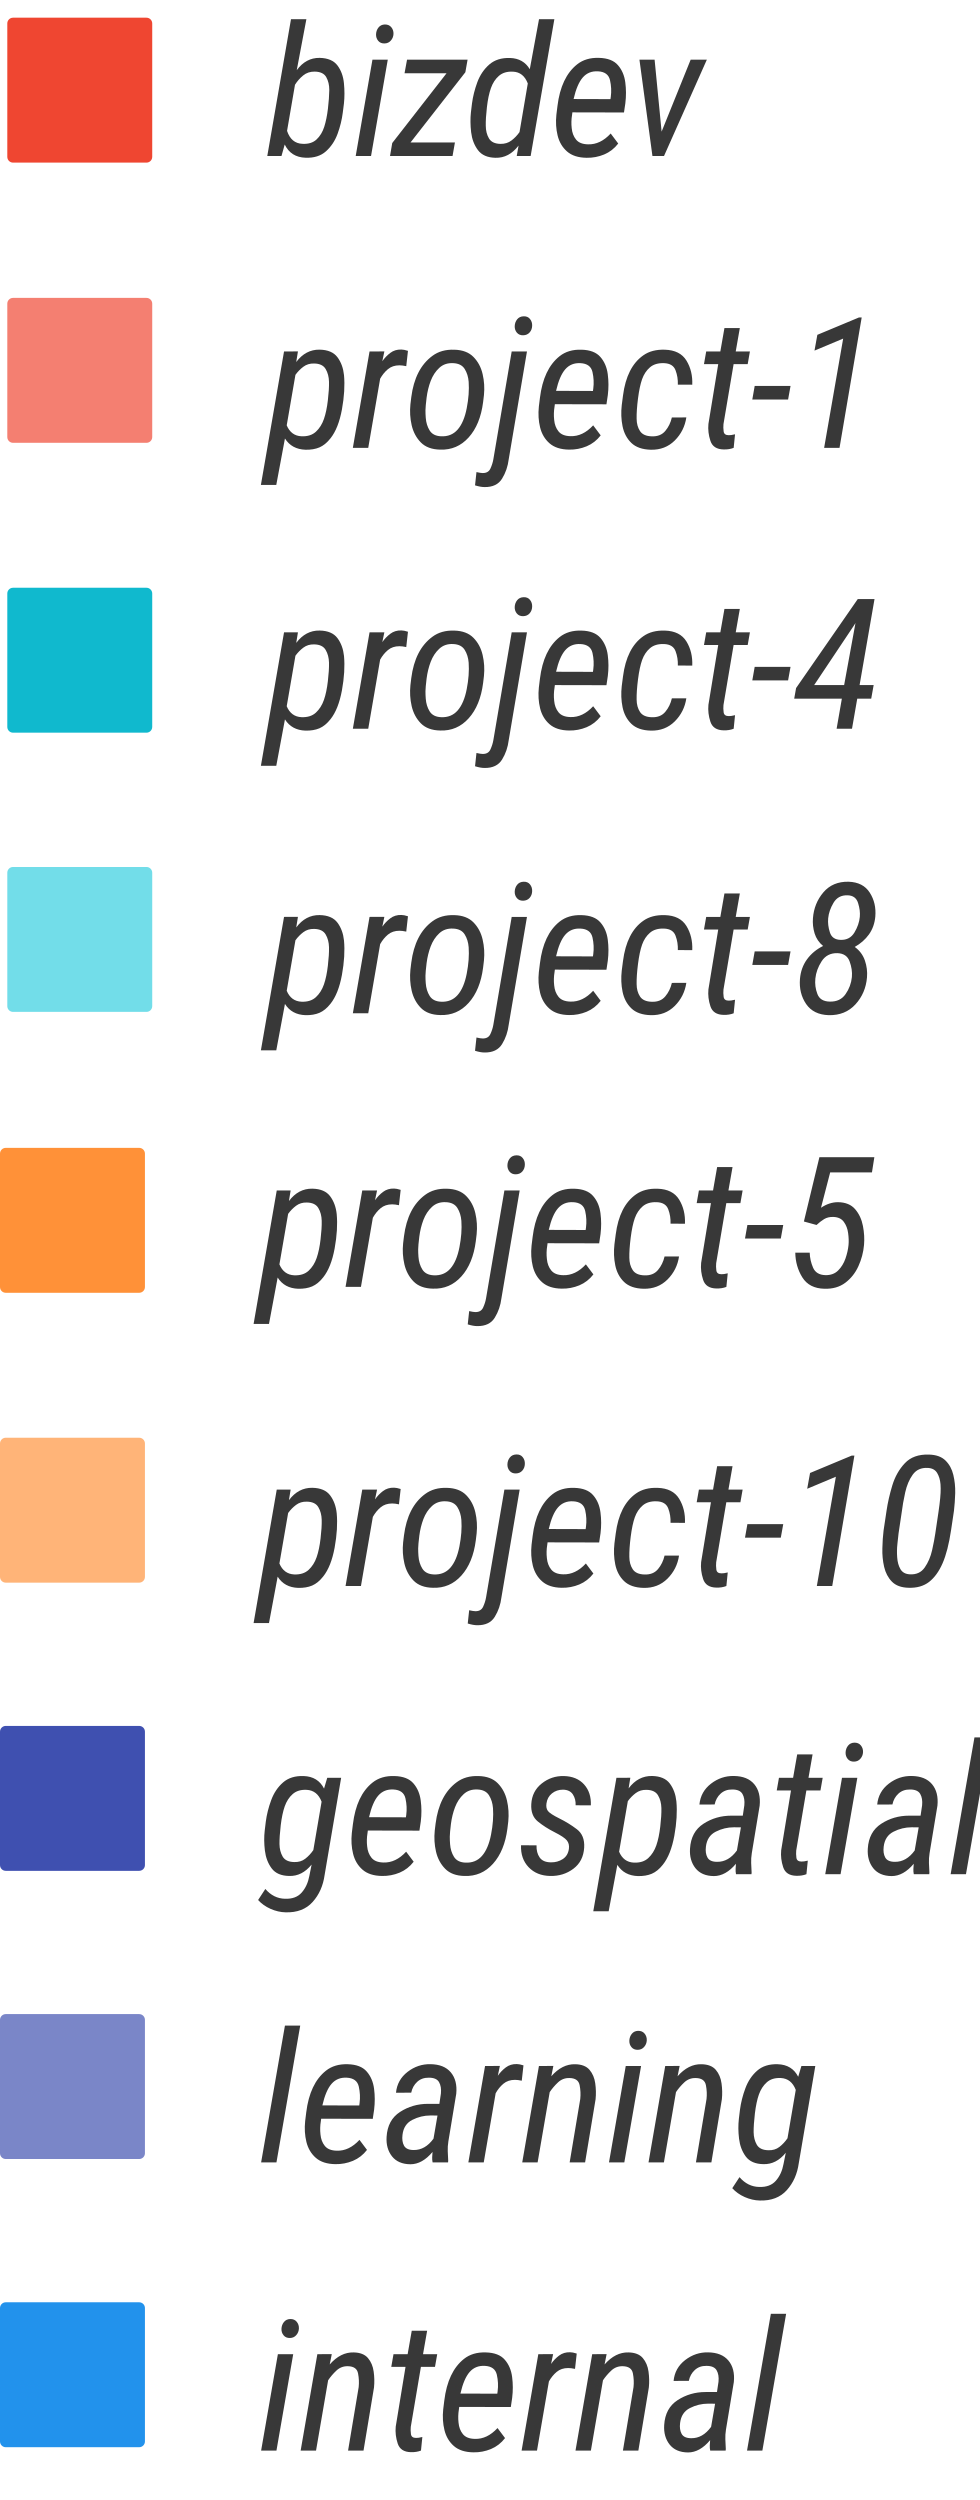
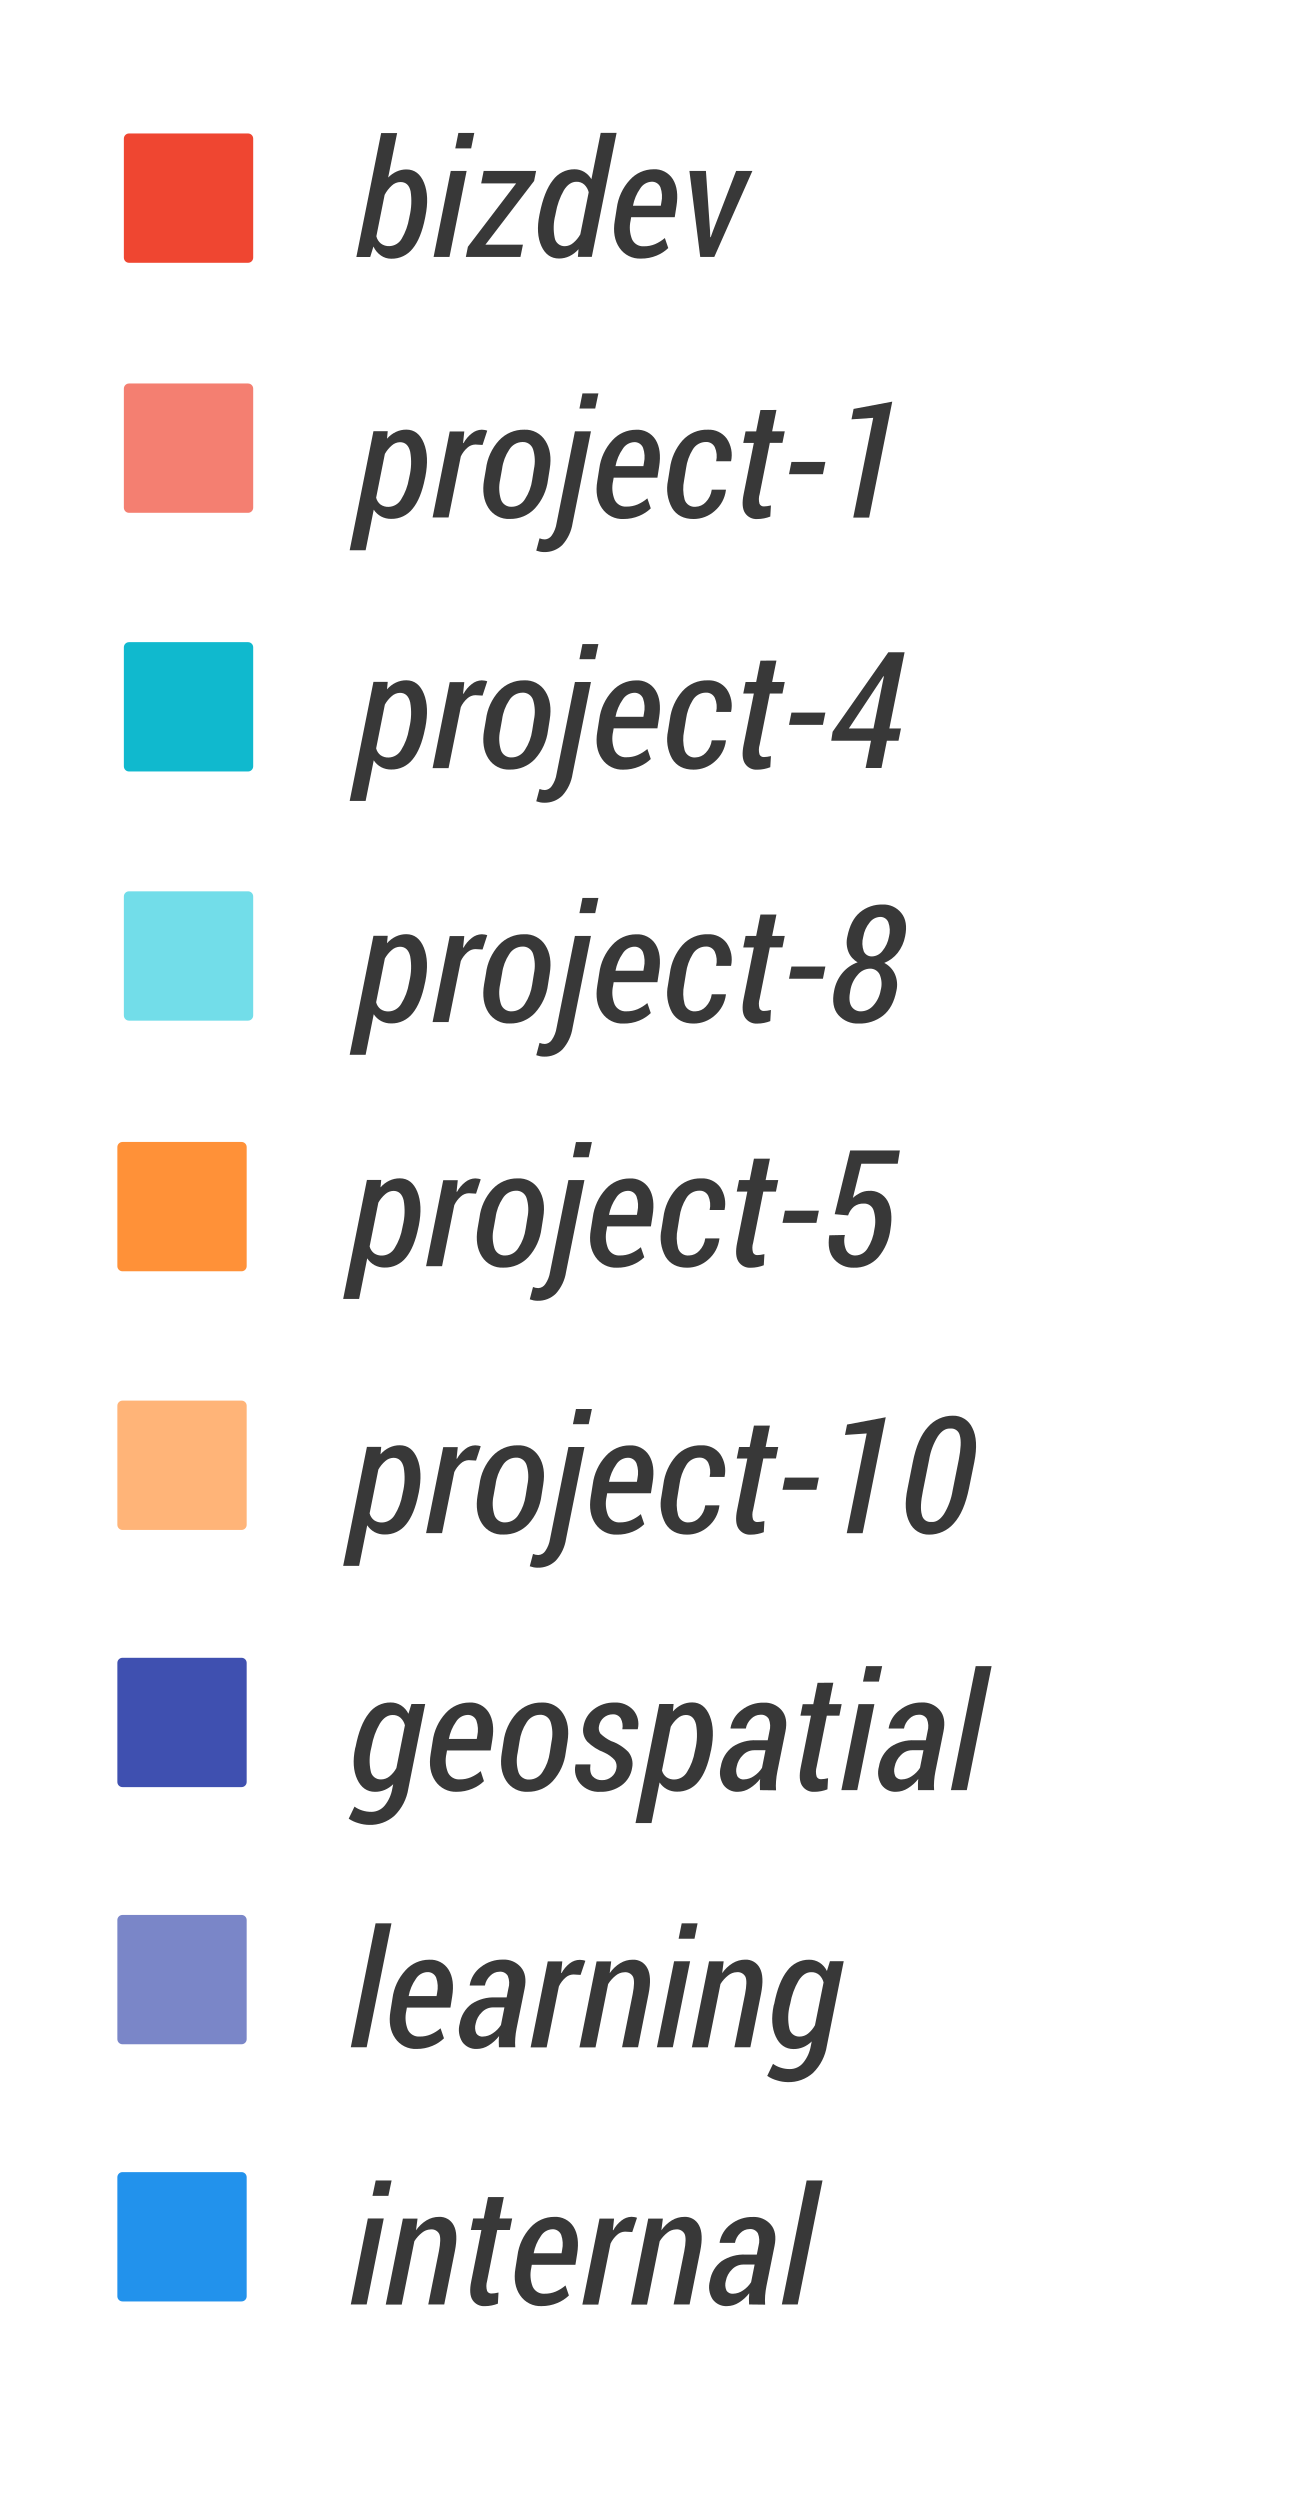
- <svg xmlns="http://www.w3.org/2000/svg" id="Layer_1" data-name="Layer 1" viewBox="0 0 268.54 685.32">
+ <svg xmlns="http://www.w3.org/2000/svg" id="Layer_1" data-name="Layer 1" viewBox="0 0 397 768">
  <defs>
-     <style>.cls-1{fill:#ef4631;}.cls-2{fill:#f47f71;}.cls-3{fill:#10b9ce;}.cls-4{fill:#72dde9;}.cls-5{fill:#7a86c8;}.cls-6{fill:#ff9138;}.cls-7{fill:#ffb478;}.cls-8{fill:#3f50b0;}.cls-9{font-size:50px;fill:#383838;font-family:RobotoCondensed-Italic, Roboto Condensed;font-style:italic;}.cls-10{letter-spacing:-0.01em;}.cls-11{letter-spacing:-0.01em;}.cls-12{letter-spacing:-0.01em;}.cls-13{fill:#2292ec;}</style>
+     <style>.cls-1{fill:#ef4631;}.cls-2{fill:#f47f71;}.cls-3{fill:#10b9ce;}.cls-4{fill:#72dde9;}.cls-5{fill:#7a86c8;}.cls-6{fill:#ff9138;}.cls-7{fill:#ffb478;}.cls-8{fill:#3f50b0;}.cls-9{fill:#383838;}.cls-10{fill:#2292ec;}</style>
  </defs>
-   <rect class="cls-1" x="2" y="4.85" width="39.73" height="39.73" rx="1.58" />
-   <rect class="cls-2" x="2" y="81.66" width="39.73" height="39.73" rx="1.58" />
-   <rect class="cls-3" x="2" y="161.12" width="39.73" height="39.73" rx="1.58" />
-   <rect class="cls-4" x="2" y="237.66" width="39.73" height="39.73" rx="1.58" />
-   <rect class="cls-5" y="552.12" width="39.73" height="39.73" rx="1.58" />
-   <rect class="cls-6" y="314.66" width="39.73" height="39.73" rx="1.58" />
-   <rect class="cls-7" y="394.12" width="39.73" height="39.73" rx="1.58" />
-   <rect class="cls-8" y="473.12" width="39.73" height="39.73" rx="1.58" />
-   <text class="cls-9" transform="translate(72.69 42.77)">bi<tspan class="cls-10" x="34.55" y="0">z</tspan>
-     <tspan x="54.57" y="0">d</tspan>
-     <tspan class="cls-11" x="78" y="0">e</tspan>
-     <tspan x="99.63" y="0">v</tspan>
-   </text>
-   <text class="cls-9" transform="translate(72.69 122.77)">p<tspan class="cls-12" x="23.44" y="0">r</tspan>
-     <tspan x="37.99" y="0">oject-1</tspan>
-   </text>
-   <text class="cls-9" transform="translate(72.69 199.77)">p<tspan class="cls-12" x="23.44" y="0">r</tspan>
-     <tspan x="37.99" y="0">oject-4</tspan>
-   </text>
-   <text class="cls-9" transform="translate(72.69 277.77)">p<tspan class="cls-12" x="23.44" y="0">r</tspan>
-     <tspan x="37.99" y="0">oject-8</tspan>
-   </text>
-   <text class="cls-9" transform="translate(70.69 592.77)">learning</text>
-   <rect class="cls-13" y="631.12" width="39.73" height="39.73" rx="1.58" />
-   <text class="cls-9" transform="translate(70.69 671.77)">internal</text>
-   <text class="cls-9" transform="translate(70.69 352.77)">p<tspan class="cls-12" x="23.44" y="0">r</tspan>
-     <tspan x="37.99" y="0">oject-5</tspan>
-   </text>
-   <text class="cls-9" transform="translate(70.69 434.77)">p<tspan class="cls-12" x="23.44" y="0">r</tspan>
-     <tspan x="37.99" y="0">oject-10</tspan>
-   </text>
-   <text class="cls-9" transform="translate(70.69 513.77)">geospatial</text>
+   <rect class="cls-1" x="38.05" y="41" width="39.73" height="39.73" rx="1.58" />
+   <rect class="cls-2" x="38.05" y="117.81" width="39.73" height="39.73" rx="1.58" />
+   <rect class="cls-3" x="38.05" y="197.27" width="39.73" height="39.73" rx="1.58" />
+   <rect class="cls-4" x="38.05" y="273.81" width="39.73" height="39.73" rx="1.58" />
+   <rect class="cls-5" x="36.05" y="588.27" width="39.73" height="39.73" rx="1.58" />
+   <rect class="cls-6" x="36.05" y="350.81" width="39.73" height="39.73" rx="1.58" />
+   <rect class="cls-7" x="36.05" y="430.27" width="39.73" height="39.73" rx="1.58" />
+   <rect class="cls-8" x="36.05" y="509.27" width="39.73" height="39.73" rx="1.58" />
+   <path class="cls-9" d="M130.58,67q-1.26,6.29-3.82,9.38a8.12,8.12,0,0,1-6.58,3.1,5.43,5.43,0,0,1-3.19-1,6.82,6.82,0,0,1-2.27-2.75l-1,3.23h-4.25l7.62-38.09H122l-2.76,13.67a8.5,8.5,0,0,1,2.61-1.85,7.19,7.19,0,0,1,3-.64q3.75,0,5.42,4.12t.41,10.31Zm-4.78-.51a20.08,20.08,0,0,0,.34-7.71c-.41-1.91-1.45-2.86-3.12-2.86A3.91,3.91,0,0,0,120.37,57a10.33,10.33,0,0,0-2.21,2.86l-2.54,12.72A4.05,4.05,0,0,0,117,74.81a4,4,0,0,0,2.59.8,4.47,4.47,0,0,0,3.8-2.26A18.51,18.51,0,0,0,125.7,67Z" />
+   <path class="cls-9" d="M138.08,78.93H133.2l5.27-26.42h4.88Zm6.66-33.35h-4.88l.95-4.74h4.89Z" />
+   <path class="cls-9" d="M149.11,75.17h11.53l-.76,3.76H143.11l.63-3.13,14.82-19.46H147.82l.76-3.83h16.11l-.61,3.08Z" />
+   <path class="cls-9" d="M165.81,65.55q1.35-6.76,4-10.15A8.13,8.13,0,0,1,176.46,52a5.76,5.76,0,0,1,3,.8,6.47,6.47,0,0,1,2.22,2.25l2.86-14.23h4.88l-7.62,38.09h-4.27l.19-2.35a8.7,8.7,0,0,1-2.78,2.14,7.4,7.4,0,0,1-3.22.72c-2.44,0-4.25-1.28-5.41-3.83s-1.36-5.74-.6-9.55Zm4.79.51a15.63,15.63,0,0,0-.2,7,3.07,3.07,0,0,0,3.15,2.57,4,4,0,0,0,2.54-1A9.33,9.33,0,0,0,178.27,72l2.58-12.94a4.86,4.86,0,0,0-1.35-2.35,3.41,3.41,0,0,0-2.41-.87q-2.24,0-3.87,2.62a21.58,21.58,0,0,0-2.5,7Z" />
+   <path class="cls-9" d="M196.92,79.44a7.53,7.53,0,0,1-6.62-3.3c-1.51-2.19-2-5-1.44-8.35l.61-3.85a15.75,15.75,0,0,1,4-8.65A9.79,9.79,0,0,1,200.73,52a6.56,6.56,0,0,1,6,3.1c1.26,2.07,1.62,4.8,1.08,8.21l-.53,3.41H193.89l-.17,1.05a9.77,9.77,0,0,0,.44,5.73,3.7,3.7,0,0,0,3.66,2.16,8.62,8.62,0,0,0,3.42-.66,12.05,12.05,0,0,0,3-1.88l1.05,3.08a11.31,11.31,0,0,1-3.57,2.32A12.23,12.23,0,0,1,196.92,79.44Zm3.2-23.61a4.35,4.35,0,0,0-3.46,2.1,13.41,13.41,0,0,0-2.21,5.27H203l.17-1a8.48,8.48,0,0,0-.28-4.64A2.78,2.78,0,0,0,200.12,55.83Z" />
+   <path class="cls-9" d="M218.13,71l.05,1.86h.15L219,71l7.13-18.48h5L219.43,78.93h-4.32l-3.32-26.42h5.07Z" />
+   <path class="cls-9" d="M130.54,147q-1.24,6.22-3.81,9.31a8.13,8.13,0,0,1-6.55,3.09,6.45,6.45,0,0,1-3.1-.73,6.32,6.32,0,0,1-2.27-2.1l-2.49,12.47h-4.9l7.3-36.57h4.39l-.22,2.3a8.35,8.35,0,0,1,2.72-2.08,7.46,7.46,0,0,1,3.21-.71c2.48,0,4.27,1.39,5.39,4.15s1.26,6.22.45,10.35Zm-4.79-.52a18.67,18.67,0,0,0,.26-7.71c-.47-1.95-1.51-2.93-3.14-2.93a3.88,3.88,0,0,0-2.5,1,9.66,9.66,0,0,0-2.14,2.61l-2.68,13.45A3.83,3.83,0,0,0,116.9,155a4.07,4.07,0,0,0,2.5.71,4.6,4.6,0,0,0,3.84-2.31,17.35,17.35,0,0,0,2.39-6.33Z" />
+   <path class="cls-9" d="M148.24,136.69l-2.23-.13a3.74,3.74,0,0,0-2.45,1,8.26,8.26,0,0,0-2,2.66l-3.76,18.75h-4.91l5.27-26.42h4.47l-.37,3.52.13.07a9.43,9.43,0,0,1,2.54-3A5.06,5.06,0,0,1,148,132a4.92,4.92,0,0,1,.91.09,3.33,3.33,0,0,1,.77.21Z" />
+   <path class="cls-9" d="M149.29,144.06a15.75,15.75,0,0,1,4-8.75A10.28,10.28,0,0,1,161,132a7.23,7.23,0,0,1,6.54,3.42q2.18,3.42,1.34,8.62l-.53,3.37a16,16,0,0,1-4,8.75,10.26,10.26,0,0,1-7.71,3.26,7.33,7.33,0,0,1-6.6-3.39q-2.19-3.41-1.33-8.62Zm4.34,3.37a11.8,11.8,0,0,0,.25,6,3.29,3.29,0,0,0,3.39,2.25,4.77,4.77,0,0,0,4-2.34,14.31,14.31,0,0,0,2.22-5.91l.54-3.37a12,12,0,0,0-.26-6,3.25,3.25,0,0,0-3.33-2.27,4.82,4.82,0,0,0-4,2.34,13.86,13.86,0,0,0-2.2,5.89Z" />
+   <path class="cls-9" d="M181.54,132.51l-5.64,28.22a12.77,12.77,0,0,1-3.15,6.69,7.68,7.68,0,0,1-5.59,2.18,6.64,6.64,0,0,1-1.21-.11,11.07,11.07,0,0,1-1.21-.33l1-3.79a5.17,5.17,0,0,0,.81.25,4.39,4.39,0,0,0,.85.09,2.74,2.74,0,0,0,2.12-1.25,8.87,8.87,0,0,0,1.46-3.73l5.64-28.22Zm1.31-7H178l.93-4.66h4.9Z" />
+   <path class="cls-9" d="M191.55,159.44a7.53,7.53,0,0,1-6.62-3.3c-1.51-2.19-2-5-1.44-8.35l.61-3.85a15.75,15.75,0,0,1,4-8.65,9.77,9.77,0,0,1,7.26-3.27,6.57,6.57,0,0,1,6.05,3.1c1.26,2.07,1.62,4.8,1.08,8.21l-.53,3.41H188.52l-.17,1a9.68,9.68,0,0,0,.44,5.73,3.7,3.7,0,0,0,3.66,2.16,8.62,8.62,0,0,0,3.42-.66,12.05,12.05,0,0,0,3-1.88l1.05,3.08a11.31,11.31,0,0,1-3.57,2.32A12.26,12.26,0,0,1,191.55,159.44Zm3.19-23.61a4.34,4.34,0,0,0-3.45,2.1,13.41,13.41,0,0,0-2.21,5.27h8.57l.17-1a8.48,8.48,0,0,0-.28-4.64A2.78,2.78,0,0,0,194.74,135.83Z" />
+   <path class="cls-9" d="M213.71,155.68a4.36,4.36,0,0,0,3.1-1.43,6.72,6.72,0,0,0,1.84-3.82H223l0,.15a10,10,0,0,1-3.43,6.37,9.64,9.64,0,0,1-6.5,2.49q-4.55,0-6.61-3.38a12.26,12.26,0,0,1-1.25-8.49l.58-3.63a16.18,16.18,0,0,1,3.87-8.63A10.08,10.08,0,0,1,217.5,132a6.78,6.78,0,0,1,5.74,2.71,9,9,0,0,1,1.34,7H220a6.82,6.82,0,0,0-.41-4.33,2.86,2.86,0,0,0-2.71-1.6,4.67,4.67,0,0,0-4.07,2.32,14.63,14.63,0,0,0-2.06,5.79l-.59,3.63a13,13,0,0,0,.14,5.91A3.17,3.17,0,0,0,213.71,155.68Z" />
+   <path class="cls-9" d="M238.52,125.94l-1.32,6.57h3.88l-.71,3.54h-3.88l-3.12,15.72a5.28,5.28,0,0,0-.05,3,1.38,1.38,0,0,0,1.34.8,7.15,7.15,0,0,0,1-.08,11.62,11.62,0,0,0,1.17-.22l-.2,3.42a11.43,11.43,0,0,1-1.9.55,10.39,10.39,0,0,1-2.1.21,4.15,4.15,0,0,1-3.77-1.87c-.81-1.24-.94-3.18-.41-5.8l3.13-15.72h-3.25l.71-3.54h3.25l1.32-6.57Z" />
+   <path class="cls-9" d="M252.8,145.67H242.38l.75-3.76h10.43Z" />
+   <path class="cls-9" d="M267,159h-4.88l6.13-30.64-6.67.46.64-3.2,11.88-2.24Z" />
+   <path class="cls-9" d="M130.54,224q-1.24,6.22-3.81,9.31a8.13,8.13,0,0,1-6.55,3.09,6.45,6.45,0,0,1-3.1-.73,6.32,6.32,0,0,1-2.27-2.1l-2.49,12.47h-4.9l7.3-36.57h4.39l-.22,2.3a8.35,8.35,0,0,1,2.72-2.08,7.46,7.46,0,0,1,3.21-.71c2.48,0,4.27,1.39,5.39,4.15s1.26,6.22.45,10.35Zm-4.79-.52a18.67,18.67,0,0,0,.26-7.71c-.47-1.95-1.51-2.93-3.14-2.93a3.88,3.88,0,0,0-2.5,1,9.66,9.66,0,0,0-2.14,2.61l-2.68,13.45A3.83,3.83,0,0,0,116.9,232a4.07,4.07,0,0,0,2.5.71,4.6,4.6,0,0,0,3.84-2.31,17.35,17.35,0,0,0,2.39-6.33Z" />
+   <path class="cls-9" d="M148.24,213.69l-2.23-.13a3.74,3.74,0,0,0-2.45,1,8.26,8.26,0,0,0-2,2.66l-3.76,18.75h-4.91l5.27-26.42h4.47l-.37,3.52.13.07a9.43,9.43,0,0,1,2.54-3A5.06,5.06,0,0,1,148,209a4.92,4.92,0,0,1,.91.09,3.33,3.33,0,0,1,.77.21Z" />
+   <path class="cls-9" d="M149.29,221.06a15.75,15.75,0,0,1,4-8.75A10.28,10.28,0,0,1,161,209a7.23,7.23,0,0,1,6.54,3.42q2.18,3.42,1.34,8.62l-.53,3.37a16,16,0,0,1-4,8.75,10.26,10.26,0,0,1-7.71,3.26,7.33,7.33,0,0,1-6.6-3.39q-2.19-3.41-1.33-8.62Zm4.34,3.37a11.8,11.8,0,0,0,.25,6,3.29,3.29,0,0,0,3.39,2.25,4.77,4.77,0,0,0,4-2.34,14.31,14.31,0,0,0,2.22-5.91l.54-3.37a12,12,0,0,0-.26-6,3.25,3.25,0,0,0-3.33-2.27,4.82,4.82,0,0,0-4,2.34,13.86,13.86,0,0,0-2.2,5.89Z" />
+   <path class="cls-9" d="M181.54,209.51l-5.64,28.22a12.77,12.77,0,0,1-3.15,6.69,7.68,7.68,0,0,1-5.59,2.18,6.64,6.64,0,0,1-1.21-.11,11.07,11.07,0,0,1-1.21-.33l1-3.79a5.17,5.17,0,0,0,.81.25,4.39,4.39,0,0,0,.85.09,2.74,2.74,0,0,0,2.12-1.25,8.87,8.87,0,0,0,1.46-3.73l5.64-28.22Zm1.31-7H178l.93-4.66h4.9Z" />
+   <path class="cls-9" d="M191.55,236.44a7.53,7.53,0,0,1-6.62-3.3c-1.51-2.19-2-5-1.44-8.35l.61-3.85a15.75,15.75,0,0,1,4-8.65,9.77,9.77,0,0,1,7.26-3.27,6.57,6.57,0,0,1,6.05,3.1c1.26,2.07,1.62,4.8,1.08,8.21l-.53,3.41H188.52l-.17,1a9.68,9.68,0,0,0,.44,5.73,3.7,3.7,0,0,0,3.66,2.16,8.62,8.62,0,0,0,3.42-.66,12.05,12.05,0,0,0,3-1.88l1.05,3.08a11.31,11.31,0,0,1-3.57,2.32A12.26,12.26,0,0,1,191.55,236.44Zm3.19-23.61a4.34,4.34,0,0,0-3.45,2.1,13.41,13.41,0,0,0-2.21,5.27h8.57l.17-1a8.48,8.48,0,0,0-.28-4.64A2.78,2.78,0,0,0,194.74,212.83Z" />
+   <path class="cls-9" d="M213.71,232.68a4.36,4.36,0,0,0,3.1-1.43,6.72,6.72,0,0,0,1.84-3.82H223l0,.15a10,10,0,0,1-3.43,6.37,9.64,9.64,0,0,1-6.5,2.49q-4.55,0-6.61-3.38a12.26,12.26,0,0,1-1.25-8.49l.58-3.63a16.18,16.18,0,0,1,3.87-8.63A10.08,10.08,0,0,1,217.5,209a6.78,6.78,0,0,1,5.74,2.71,9,9,0,0,1,1.34,7H220a6.82,6.82,0,0,0-.41-4.33,2.86,2.86,0,0,0-2.71-1.6,4.67,4.67,0,0,0-4.07,2.32,14.63,14.63,0,0,0-2.06,5.79l-.59,3.63a13,13,0,0,0,.14,5.91A3.17,3.17,0,0,0,213.71,232.68Z" />
+   <path class="cls-9" d="M238.52,202.94l-1.32,6.57h3.88l-.71,3.54h-3.88l-3.12,15.72a5.28,5.28,0,0,0-.05,3,1.38,1.38,0,0,0,1.34.8,7.15,7.15,0,0,0,1-.08,11.62,11.62,0,0,0,1.17-.22l-.2,3.42a11.43,11.43,0,0,1-1.9.55,10.39,10.39,0,0,1-2.1.21,4.15,4.15,0,0,1-3.77-1.87c-.81-1.24-.94-3.18-.41-5.8l3.13-15.72h-3.25l.71-3.54h3.25l1.32-6.57Z" />
+   <path class="cls-9" d="M252.8,222.67H242.38l.75-3.76h10.43Z" />
+   <path class="cls-9" d="M273.21,223.79h3.57l-.76,3.76h-3.57l-1.66,8.38h-4.88l1.66-8.38H255.36l.42-2.76,17.11-24.41h5Zm-12.45,0h7.57l3.2-16-.15-.05-.54.83Z" />
+   <path class="cls-9" d="M130.54,302q-1.24,6.22-3.81,9.31a8.13,8.13,0,0,1-6.55,3.09,6.45,6.45,0,0,1-3.1-.73,6.32,6.32,0,0,1-2.27-2.1l-2.49,12.47h-4.9l7.3-36.57h4.39l-.22,2.3a8.35,8.35,0,0,1,2.72-2.08,7.46,7.46,0,0,1,3.21-.71c2.48,0,4.27,1.39,5.39,4.15s1.26,6.22.45,10.35Zm-4.79-.52a18.67,18.67,0,0,0,.26-7.71c-.47-1.95-1.51-2.93-3.14-2.93a3.88,3.88,0,0,0-2.5,1,9.66,9.66,0,0,0-2.14,2.61l-2.68,13.45A3.83,3.83,0,0,0,116.9,310a4.07,4.07,0,0,0,2.5.71,4.6,4.6,0,0,0,3.84-2.31,17.35,17.35,0,0,0,2.39-6.33Z" />
+   <path class="cls-9" d="M148.24,291.69l-2.23-.13a3.74,3.74,0,0,0-2.45,1,8.26,8.26,0,0,0-2,2.66l-3.76,18.75h-4.91l5.27-26.42h4.47l-.37,3.52.13.07a9.43,9.43,0,0,1,2.54-3A5.06,5.06,0,0,1,148,287a4.92,4.92,0,0,1,.91.09,3.33,3.33,0,0,1,.77.21Z" />
+   <path class="cls-9" d="M149.29,299.06a15.75,15.75,0,0,1,4-8.75A10.28,10.28,0,0,1,161,287a7.23,7.23,0,0,1,6.54,3.42q2.18,3.42,1.34,8.62l-.53,3.37a16,16,0,0,1-4,8.75,10.26,10.26,0,0,1-7.71,3.26,7.33,7.33,0,0,1-6.6-3.39q-2.19-3.41-1.33-8.62Zm4.34,3.37a11.8,11.8,0,0,0,.25,6,3.29,3.29,0,0,0,3.39,2.25,4.77,4.77,0,0,0,4-2.34,14.31,14.31,0,0,0,2.22-5.91l.54-3.37a12,12,0,0,0-.26-6,3.25,3.25,0,0,0-3.33-2.27,4.82,4.82,0,0,0-4,2.34,13.86,13.86,0,0,0-2.2,5.89Z" />
+   <path class="cls-9" d="M181.54,287.51l-5.64,28.22a12.77,12.77,0,0,1-3.15,6.69,7.68,7.68,0,0,1-5.59,2.18,6.64,6.64,0,0,1-1.21-.11,11.07,11.07,0,0,1-1.21-.33l1-3.79a5.17,5.17,0,0,0,.81.25,4.39,4.39,0,0,0,.85.09,2.74,2.74,0,0,0,2.12-1.25,8.87,8.87,0,0,0,1.46-3.73l5.64-28.22Zm1.31-7H178l.93-4.66h4.9Z" />
+   <path class="cls-9" d="M191.55,314.44a7.53,7.53,0,0,1-6.62-3.3c-1.51-2.19-2-5-1.44-8.35l.61-3.85a15.75,15.75,0,0,1,4-8.65,9.77,9.77,0,0,1,7.26-3.27,6.57,6.57,0,0,1,6.05,3.1c1.26,2.07,1.62,4.8,1.08,8.21l-.53,3.41H188.52l-.17,1.05a9.68,9.68,0,0,0,.44,5.73,3.7,3.7,0,0,0,3.66,2.16,8.62,8.62,0,0,0,3.42-.66,12.05,12.05,0,0,0,3-1.88l1.05,3.08a11.31,11.31,0,0,1-3.57,2.32A12.26,12.26,0,0,1,191.55,314.44Zm3.19-23.61a4.34,4.34,0,0,0-3.45,2.1,13.41,13.41,0,0,0-2.21,5.27h8.57l.17-1a8.48,8.48,0,0,0-.28-4.64A2.78,2.78,0,0,0,194.74,290.83Z" />
+   <path class="cls-9" d="M213.71,310.68a4.36,4.36,0,0,0,3.1-1.43,6.72,6.72,0,0,0,1.84-3.82H223l0,.15a10,10,0,0,1-3.43,6.37,9.64,9.64,0,0,1-6.5,2.49q-4.55,0-6.61-3.38a12.26,12.26,0,0,1-1.25-8.49l.58-3.63a16.18,16.18,0,0,1,3.87-8.63A10.08,10.08,0,0,1,217.5,287a6.78,6.78,0,0,1,5.74,2.71,9,9,0,0,1,1.34,7H220a6.82,6.82,0,0,0-.41-4.33,2.86,2.86,0,0,0-2.71-1.6,4.67,4.67,0,0,0-4.07,2.32,14.63,14.63,0,0,0-2.06,5.79l-.59,3.63a13,13,0,0,0,.14,5.91A3.17,3.17,0,0,0,213.71,310.68Z" />
+   <path class="cls-9" d="M238.52,280.94l-1.32,6.57h3.88l-.71,3.54h-3.88l-3.12,15.72a5.28,5.28,0,0,0-.05,3,1.38,1.38,0,0,0,1.34.8,7.15,7.15,0,0,0,1-.08,11.62,11.62,0,0,0,1.17-.22l-.2,3.42a11.43,11.43,0,0,1-1.9.55,10.39,10.39,0,0,1-2.1.21,4.15,4.15,0,0,1-3.77-1.87c-.81-1.24-.94-3.18-.41-5.8l3.13-15.72h-3.25l.71-3.54h3.25l1.32-6.57Z" />
+   <path class="cls-9" d="M252.8,300.67H242.38l.75-3.76h10.43Z" />
+   <path class="cls-9" d="M278.05,287.66a11.73,11.73,0,0,1-2.3,5.09,10,10,0,0,1-4.1,3.06,7.2,7.2,0,0,1,3.25,3.4,8.17,8.17,0,0,1,.48,5.15q-1,5.19-4.11,7.64a11.53,11.53,0,0,1-7.43,2.44,7.84,7.84,0,0,1-6.31-2.64q-2.26-2.64-1.29-7.44a12,12,0,0,1,2.57-5.5,10.85,10.85,0,0,1,4.66-3.24,6.43,6.43,0,0,1-2.83-3.19,7.9,7.9,0,0,1-.32-4.77q1-5,3.85-7.39a10.44,10.44,0,0,1,6.94-2.4,6.93,6.93,0,0,1,5.76,2.6Q279,283.06,278.05,287.66Zm-7.5,16.53a7.33,7.33,0,0,0-.34-4.88,3.22,3.22,0,0,0-3-1.74,5,5,0,0,0-3.69,1.87,9.46,9.46,0,0,0-2.29,4.75q-.66,3.24.27,4.87a3.31,3.31,0,0,0,3.12,1.62,5.06,5.06,0,0,0,3.64-1.76A9.3,9.3,0,0,0,270.55,304.19Zm2.54-16.41a7.35,7.35,0,0,0-.2-4.47,2.6,2.6,0,0,0-2.54-1.63,4.17,4.17,0,0,0-3.16,1.67,9.31,9.31,0,0,0-2,4.43,7.36,7.36,0,0,0,.16,4.48,2.66,2.66,0,0,0,2.6,1.55,4.15,4.15,0,0,0,3.12-1.66A9.53,9.53,0,0,0,273.09,287.78Z" />
+   <path class="cls-9" d="M112.64,628.93h-4.88l7.62-38.09h4.88Z" />
+   <path class="cls-9" d="M128,629.44a7.52,7.52,0,0,1-6.61-3.3c-1.52-2.19-2-5-1.44-8.35l.61-3.85a15.71,15.71,0,0,1,4-8.65,9.77,9.77,0,0,1,7.26-3.27,6.55,6.55,0,0,1,6,3.1c1.27,2.07,1.63,4.8,1.09,8.21l-.54,3.41H125l-.18,1a9.77,9.77,0,0,0,.44,5.73,3.72,3.72,0,0,0,3.67,2.16,8.53,8.53,0,0,0,3.41-.66,11.59,11.59,0,0,0,3-1.88l1.05,3.08a11.15,11.15,0,0,1-3.56,2.32A12.28,12.28,0,0,1,128,629.44Zm3.2-23.61a4.33,4.33,0,0,0-3.45,2.1,13.26,13.26,0,0,0-2.21,5.27h8.57l.17-1a8.57,8.57,0,0,0-.28-4.64A2.78,2.78,0,0,0,131.22,605.83Z" />
+   <path class="cls-9" d="M153.27,628.93c0-.65-.05-1.26-.05-1.81a12.78,12.78,0,0,1,.1-1.64,12.2,12.2,0,0,1-3.17,2.86,6.84,6.84,0,0,1-3.65,1.1,5.13,5.13,0,0,1-4.48-2.15,7,7,0,0,1-.79-5.61,9.42,9.42,0,0,1,3.63-6.07,12.26,12.26,0,0,1,7.36-2h3.42l.53-2.71A5.85,5.85,0,0,0,156,607a2.65,2.65,0,0,0-2.57-1.29,4,4,0,0,0-2.83,1.24,5.45,5.45,0,0,0-1.64,3l-4.66,0,0-.15a8.79,8.79,0,0,1,3.41-5.53,10.61,10.61,0,0,1,6.82-2.28,6.78,6.78,0,0,1,5.49,2.35q2,2.34,1.15,6.54l-2.47,12.26a23.62,23.62,0,0,0-.41,3,17.36,17.36,0,0,0,0,2.79Zm-4.89-3.3a5.5,5.5,0,0,0,3-1,8.44,8.44,0,0,0,2.51-2.54l1.07-5.42h-3.47a4.77,4.77,0,0,0-3.46,1.49,6.56,6.56,0,0,0-1.91,3.51,4.41,4.41,0,0,0,.17,2.94A2.12,2.12,0,0,0,148.38,625.63Z" />
+   <path class="cls-9" d="M178.36,606.69l-2.22-.13a3.72,3.72,0,0,0-2.45,1,8.26,8.26,0,0,0-2,2.66l-3.76,18.75H163l5.27-26.42h4.47l-.37,3.52.13.07a9.41,9.41,0,0,1,2.53-3,5.09,5.09,0,0,1,3.11-1.08,4.92,4.92,0,0,1,.91.09,3.48,3.48,0,0,1,.77.21Z" />
+   <path class="cls-9" d="M187.3,606.15a10.77,10.77,0,0,1,3.24-3.07,7.41,7.41,0,0,1,3.82-1.06,4.77,4.77,0,0,1,4.51,2.61c.95,1.75,1.07,4.38.37,7.91L196,628.93h-4.91l3.27-16.34c.51-2.62.54-4.39.11-5.32a2.66,2.66,0,0,0-2.7-1.39,4.32,4.32,0,0,0-2.6,1,10.14,10.14,0,0,0-2.35,2.63l-3.88,19.46H178l5.27-26.42h4.49Z" />
+   <path class="cls-9" d="M206.69,628.93H201.8l5.28-26.42H212Zm6.66-33.35h-4.88l.95-4.74h4.88Z" />
+   <path class="cls-9" d="M221.85,606.15a10.74,10.74,0,0,1,3.23-3.07A7.46,7.46,0,0,1,228.9,602a4.78,4.78,0,0,1,4.52,2.61c.94,1.75,1.06,4.38.36,7.91l-3.27,16.39h-4.9l3.27-16.34q.75-3.93.11-5.32a2.66,2.66,0,0,0-2.7-1.39,4.3,4.3,0,0,0-2.6,1,10.17,10.17,0,0,0-2.36,2.63l-3.88,19.46h-4.91l5.28-26.42h4.49Z" />
+   <path class="cls-9" d="M237.84,615.55q1.32-6.74,4-10.13a8.21,8.21,0,0,1,6.73-3.4,5.82,5.82,0,0,1,3.22.91,6.24,6.24,0,0,1,2.24,2.56l.93-3h4.23l-5.18,26a14.84,14.84,0,0,1-4.24,8.3,11.16,11.16,0,0,1-7.82,2.84,11.57,11.57,0,0,1-3.26-.53,10.22,10.22,0,0,1-3-1.38l1.78-3.71a8,8,0,0,0,2.36,1.18,9,9,0,0,0,2.84.43,5.22,5.22,0,0,0,4.05-1.91,11.12,11.12,0,0,0,2.37-5.24l.27-1.34a8.29,8.29,0,0,1-2.59,1.75,7.51,7.51,0,0,1-3,.59q-3.69,0-5.47-3.85t-.63-9.53Zm4.78.51a15.62,15.62,0,0,0-.16,7,3.1,3.1,0,0,0,3.19,2.58,4.14,4.14,0,0,0,2.58-.92,8.72,8.72,0,0,0,2.13-2.57L253,609a4.65,4.65,0,0,0-1.35-2.31,3.52,3.52,0,0,0-2.43-.84q-2.25,0-3.91,2.64a21.13,21.13,0,0,0-2.54,7Z" />
+   <rect class="cls-10" x="36.05" y="667.27" width="39.73" height="39.73" rx="1.58" />
+   <path class="cls-9" d="M112.64,707.93h-4.88L113,681.51h4.89Zm6.67-33.35h-4.89l1-4.74h4.88Z" />
+   <path class="cls-9" d="M127.8,685.15a10.77,10.77,0,0,1,3.24-3.07,7.44,7.44,0,0,1,3.82-1.06,4.78,4.78,0,0,1,4.52,2.61c.94,1.75,1.06,4.38.36,7.91l-3.27,16.39h-4.91l3.27-16.34q.76-3.93.11-5.32a2.65,2.65,0,0,0-2.69-1.39,4.3,4.3,0,0,0-2.6,1,10.17,10.17,0,0,0-2.36,2.63l-3.88,19.46H118.5l5.27-26.42h4.5Z" />
+   <path class="cls-9" d="M154.78,674.94l-1.32,6.57h3.88l-.7,3.54h-3.89l-3.12,15.72a5.37,5.37,0,0,0,0,3,1.38,1.38,0,0,0,1.34.8,7,7,0,0,0,1-.08,11.62,11.62,0,0,0,1.17-.22l-.19,3.42a11.84,11.84,0,0,1-1.91.55,10.39,10.39,0,0,1-2.1.21,4.16,4.16,0,0,1-3.77-1.87c-.81-1.24-.94-3.18-.4-5.8l3.12-15.72h-3.25l.71-3.54h3.25l1.32-6.57Z" />
+   <path class="cls-9" d="M166.4,708.44a7.51,7.51,0,0,1-6.61-3.3c-1.52-2.19-2-5-1.44-8.35l.61-3.85a15.64,15.64,0,0,1,4-8.65,9.77,9.77,0,0,1,7.26-3.27,6.55,6.55,0,0,1,6,3.1c1.26,2.07,1.63,4.8,1.09,8.21l-.54,3.41H163.37l-.17,1a9.77,9.77,0,0,0,.44,5.73,3.72,3.72,0,0,0,3.67,2.16,8.53,8.53,0,0,0,3.41-.66,11.59,11.59,0,0,0,3-1.88l1.05,3.08a11.15,11.15,0,0,1-3.56,2.32A12.31,12.31,0,0,1,166.4,708.44Zm3.2-23.61a4.33,4.33,0,0,0-3.45,2.1,13.26,13.26,0,0,0-2.21,5.27h8.57l.17-1a8.57,8.57,0,0,0-.28-4.64A2.78,2.78,0,0,0,169.6,684.83Z" />
+   <path class="cls-9" d="M194.23,685.69l-2.22-.13a3.72,3.72,0,0,0-2.45,1,8.42,8.42,0,0,0-2,2.66l-3.76,18.75h-4.9l5.27-26.42h4.47l-.37,3.52.12.07a9.56,9.56,0,0,1,2.54-3A5.08,5.08,0,0,1,194,681a4.94,4.94,0,0,1,.92.09,3.48,3.48,0,0,1,.77.21Z" />
+   <path class="cls-9" d="M203.17,685.15a10.86,10.86,0,0,1,3.23-3.07,7.47,7.47,0,0,1,3.83-1.06,4.77,4.77,0,0,1,4.51,2.61c.95,1.75,1.07,4.38.37,7.91l-3.27,16.39h-4.91l3.27-16.34c.51-2.62.54-4.39.11-5.32a2.66,2.66,0,0,0-2.7-1.39,4.32,4.32,0,0,0-2.6,1,10.14,10.14,0,0,0-2.35,2.63l-3.89,19.46h-4.9l5.27-26.42h4.49Z" />
+   <path class="cls-9" d="M230.12,707.93c0-.65-.05-1.26-.05-1.81a14.89,14.89,0,0,1,.1-1.64,12.17,12.17,0,0,1-3.16,2.86,6.87,6.87,0,0,1-3.65,1.1,5.11,5.11,0,0,1-4.48-2.15,7,7,0,0,1-.79-5.61,9.37,9.37,0,0,1,3.62-6.07,12.28,12.28,0,0,1,7.36-2h3.42l.54-2.71a6,6,0,0,0-.21-3.84,2.66,2.66,0,0,0-2.58-1.29,4,4,0,0,0-2.83,1.24,5.44,5.44,0,0,0-1.63,3l-4.67,0-.05-.15a8.83,8.83,0,0,1,3.41-5.53,10.63,10.63,0,0,1,6.82-2.28,6.79,6.79,0,0,1,5.5,2.35q2,2.34,1.15,6.54l-2.47,12.26a25.78,25.78,0,0,0-.42,3,18.62,18.62,0,0,0,0,2.79Zm-4.88-3.3a5.52,5.52,0,0,0,3-1,8.4,8.4,0,0,0,2.5-2.54l1.08-5.42h-3.47a4.79,4.79,0,0,0-3.47,1.49,6.55,6.55,0,0,0-1.9,3.51,4.35,4.35,0,0,0,.17,2.94A2.11,2.11,0,0,0,225.24,704.63Z" />
+   <path class="cls-9" d="M245.06,707.93h-4.88l7.62-38.09h4.88Z" />
+   <path class="cls-9" d="M128.54,377q-1.25,6.22-3.81,9.31a8.13,8.13,0,0,1-6.55,3.09,6.45,6.45,0,0,1-3.1-.73,6.32,6.32,0,0,1-2.27-2.1l-2.49,12.47h-4.9l7.3-36.57h4.39l-.22,2.3a8.35,8.35,0,0,1,2.72-2.08,7.46,7.46,0,0,1,3.21-.71c2.48,0,4.27,1.39,5.39,4.15s1.26,6.22.45,10.35Zm-4.79-.52a18.67,18.67,0,0,0,.26-7.71c-.47-1.95-1.51-2.93-3.14-2.93a3.88,3.88,0,0,0-2.5,1,9.66,9.66,0,0,0-2.14,2.61l-2.68,13.45A3.83,3.83,0,0,0,114.9,385a4.07,4.07,0,0,0,2.5.71,4.6,4.6,0,0,0,3.84-2.31,17.35,17.35,0,0,0,2.39-6.33Z" />
+   <path class="cls-9" d="M146.24,366.69l-2.23-.13a3.74,3.74,0,0,0-2.45,1,8.26,8.26,0,0,0-2,2.66l-3.76,18.75h-4.91l5.27-26.42h4.47l-.37,3.52.13.07a9.43,9.43,0,0,1,2.54-3A5.06,5.06,0,0,1,146,362a4.92,4.92,0,0,1,.91.09,3.33,3.33,0,0,1,.77.21Z" />
+   <path class="cls-9" d="M147.29,374.06a15.75,15.75,0,0,1,4-8.75A10.28,10.28,0,0,1,159,362a7.23,7.23,0,0,1,6.54,3.42q2.18,3.42,1.34,8.62l-.53,3.37a16,16,0,0,1-4,8.75,10.26,10.26,0,0,1-7.71,3.26,7.33,7.33,0,0,1-6.6-3.39q-2.19-3.41-1.33-8.62Zm4.34,3.37a11.8,11.8,0,0,0,.25,6,3.29,3.29,0,0,0,3.39,2.25,4.77,4.77,0,0,0,4-2.34,14.31,14.31,0,0,0,2.22-5.91l.54-3.37a12,12,0,0,0-.26-6,3.25,3.25,0,0,0-3.33-2.27,4.82,4.82,0,0,0-4,2.34,13.86,13.86,0,0,0-2.2,5.89Z" />
+   <path class="cls-9" d="M179.54,362.51l-5.64,28.22a12.77,12.77,0,0,1-3.15,6.69,7.68,7.68,0,0,1-5.59,2.18,6.64,6.64,0,0,1-1.21-.11,11.07,11.07,0,0,1-1.21-.33l1-3.79a5.17,5.17,0,0,0,.81.25,4.39,4.39,0,0,0,.85.09,2.74,2.74,0,0,0,2.12-1.25,8.87,8.87,0,0,0,1.46-3.73l5.64-28.22Zm1.31-7H176l.93-4.66h4.9Z" />
+   <path class="cls-9" d="M189.55,389.44a7.53,7.53,0,0,1-6.62-3.3c-1.51-2.19-2-5-1.44-8.35l.61-3.85a15.75,15.75,0,0,1,4-8.65,9.77,9.77,0,0,1,7.26-3.27,6.57,6.57,0,0,1,6.05,3.1c1.26,2.07,1.62,4.8,1.08,8.21l-.53,3.41H186.52l-.17,1.05a9.68,9.68,0,0,0,.44,5.73,3.7,3.7,0,0,0,3.66,2.16,8.62,8.62,0,0,0,3.42-.66,12.05,12.05,0,0,0,3-1.88l1.05,3.08a11.31,11.31,0,0,1-3.57,2.32A12.26,12.26,0,0,1,189.55,389.44Zm3.19-23.61a4.34,4.34,0,0,0-3.45,2.1,13.41,13.41,0,0,0-2.21,5.27h8.57l.17-1a8.48,8.48,0,0,0-.28-4.64A2.78,2.78,0,0,0,192.74,365.83Z" />
+   <path class="cls-9" d="M211.71,385.68a4.36,4.36,0,0,0,3.1-1.43,6.72,6.72,0,0,0,1.84-3.82H221l0,.15a10,10,0,0,1-3.43,6.37,9.64,9.64,0,0,1-6.5,2.49q-4.55,0-6.61-3.38a12.26,12.26,0,0,1-1.25-8.49l.58-3.63a16.18,16.18,0,0,1,3.87-8.63A10.08,10.08,0,0,1,215.5,362a6.78,6.78,0,0,1,5.74,2.71,9,9,0,0,1,1.34,7H218a6.82,6.82,0,0,0-.41-4.33,2.86,2.86,0,0,0-2.71-1.6,4.67,4.67,0,0,0-4.07,2.32,14.63,14.63,0,0,0-2.06,5.79l-.59,3.63a13,13,0,0,0,.14,5.91A3.17,3.17,0,0,0,211.71,385.68Z" />
+   <path class="cls-9" d="M236.52,355.94l-1.32,6.57h3.88l-.71,3.54h-3.88l-3.12,15.72a5.28,5.28,0,0,0-.05,3,1.38,1.38,0,0,0,1.34.8,7.15,7.15,0,0,0,1-.08,11.62,11.62,0,0,0,1.17-.22l-.2,3.42a11.43,11.43,0,0,1-1.9.55,10.39,10.39,0,0,1-2.1.21,4.15,4.15,0,0,1-3.77-1.87c-.81-1.24-.94-3.18-.41-5.8l3.13-15.72h-3.25l.71-3.54h3.25l1.32-6.57Z" />
+   <path class="cls-9" d="M250.8,375.67H240.38l.75-3.76h10.43Z" />
+   <path class="cls-9" d="M256.42,373l4.76-19.58h15.26l-.66,4.08H264.6L262,368a9.77,9.77,0,0,1,2.21-1.52,6.3,6.3,0,0,1,2.63-.65,6.07,6.07,0,0,1,5.82,3.11q1.77,3.17.89,8.63a16.51,16.51,0,0,1-3.76,8.68,9.65,9.65,0,0,1-7.52,3.19,7.62,7.62,0,0,1-6-2.58c-1.53-1.71-2-4.17-1.51-7.38l4.8-.1a7.24,7.24,0,0,0,.41,4.71,3.07,3.07,0,0,0,2.87,1.59,4.4,4.4,0,0,0,3.66-2.16,14.15,14.15,0,0,0,2.12-5.9,11.35,11.35,0,0,0-.24-5.78,3,3,0,0,0-3.05-2.1,4.65,4.65,0,0,0-3,.93,6.09,6.09,0,0,0-1.8,2.71Z" />
+   <path class="cls-9" d="M128.54,459q-1.25,6.22-3.81,9.31a8.13,8.13,0,0,1-6.55,3.09,6.45,6.45,0,0,1-3.1-.73,6.32,6.32,0,0,1-2.27-2.1l-2.49,12.47h-4.9l7.3-36.57h4.39l-.22,2.3a8.35,8.35,0,0,1,2.72-2.08,7.46,7.46,0,0,1,3.21-.71c2.48,0,4.27,1.39,5.39,4.15s1.26,6.22.45,10.35Zm-4.79-.52a18.67,18.67,0,0,0,.26-7.71c-.47-1.95-1.51-2.93-3.14-2.93a3.88,3.88,0,0,0-2.5,1,9.66,9.66,0,0,0-2.14,2.61l-2.68,13.45A3.83,3.83,0,0,0,114.9,467a4.07,4.07,0,0,0,2.5.71,4.6,4.6,0,0,0,3.84-2.31,17.35,17.35,0,0,0,2.39-6.33Z" />
+   <path class="cls-9" d="M146.24,448.69l-2.23-.13a3.74,3.74,0,0,0-2.45,1,8.26,8.26,0,0,0-2,2.66l-3.76,18.75h-4.91l5.27-26.42h4.47l-.37,3.52.13.07a9.43,9.43,0,0,1,2.54-3A5.06,5.06,0,0,1,146,444a4.92,4.92,0,0,1,.91.09,3.33,3.33,0,0,1,.77.21Z" />
+   <path class="cls-9" d="M147.29,456.06a15.75,15.75,0,0,1,4-8.75A10.28,10.28,0,0,1,159,444a7.23,7.23,0,0,1,6.54,3.42q2.18,3.42,1.34,8.62l-.53,3.37a16,16,0,0,1-4,8.75,10.26,10.26,0,0,1-7.71,3.26,7.33,7.33,0,0,1-6.6-3.39q-2.19-3.41-1.33-8.62Zm4.34,3.37a11.8,11.8,0,0,0,.25,6,3.29,3.29,0,0,0,3.39,2.25,4.77,4.77,0,0,0,4-2.34,14.31,14.31,0,0,0,2.22-5.91l.54-3.37a12,12,0,0,0-.26-6,3.25,3.25,0,0,0-3.33-2.27,4.82,4.82,0,0,0-4,2.34,13.86,13.86,0,0,0-2.2,5.89Z" />
+   <path class="cls-9" d="M179.54,444.51l-5.64,28.22a12.77,12.77,0,0,1-3.15,6.69,7.68,7.68,0,0,1-5.59,2.18,6.64,6.64,0,0,1-1.21-.11,11.07,11.07,0,0,1-1.21-.33l1-3.79a5.17,5.17,0,0,0,.81.25,4.39,4.39,0,0,0,.85.09,2.74,2.74,0,0,0,2.12-1.25,8.87,8.87,0,0,0,1.46-3.73l5.64-28.22Zm1.31-7H176l.93-4.66h4.9Z" />
+   <path class="cls-9" d="M189.55,471.44a7.53,7.53,0,0,1-6.62-3.3c-1.51-2.19-2-5-1.44-8.35l.61-3.85a15.75,15.75,0,0,1,4-8.65,9.77,9.77,0,0,1,7.26-3.27,6.57,6.57,0,0,1,6.05,3.1c1.26,2.07,1.62,4.8,1.08,8.21l-.53,3.41H186.52l-.17,1.05a9.68,9.68,0,0,0,.44,5.73,3.7,3.7,0,0,0,3.66,2.16,8.62,8.62,0,0,0,3.42-.66,12.05,12.05,0,0,0,3-1.88l1.05,3.08a11.31,11.31,0,0,1-3.57,2.32A12.26,12.26,0,0,1,189.55,471.44Zm3.19-23.61a4.34,4.34,0,0,0-3.45,2.1,13.41,13.41,0,0,0-2.21,5.27h8.57l.17-1a8.48,8.48,0,0,0-.28-4.64A2.78,2.78,0,0,0,192.74,447.83Z" />
+   <path class="cls-9" d="M211.71,467.68a4.36,4.36,0,0,0,3.1-1.43,6.72,6.72,0,0,0,1.84-3.82H221l0,.15a10,10,0,0,1-3.43,6.37,9.64,9.64,0,0,1-6.5,2.49q-4.55,0-6.61-3.38a12.26,12.26,0,0,1-1.25-8.49l.58-3.63a16.18,16.18,0,0,1,3.87-8.63A10.08,10.08,0,0,1,215.5,444a6.78,6.78,0,0,1,5.74,2.71,9,9,0,0,1,1.34,7H218a6.82,6.82,0,0,0-.41-4.33,2.86,2.86,0,0,0-2.71-1.6,4.67,4.67,0,0,0-4.07,2.32,14.63,14.63,0,0,0-2.06,5.79l-.59,3.63a13,13,0,0,0,.14,5.91A3.17,3.17,0,0,0,211.71,467.68Z" />
+   <path class="cls-9" d="M236.52,437.94l-1.32,6.57h3.88l-.71,3.54h-3.88l-3.12,15.72a5.28,5.28,0,0,0-.05,3,1.38,1.38,0,0,0,1.34.8,7.15,7.15,0,0,0,1-.08,11.62,11.62,0,0,0,1.17-.22l-.2,3.42a11.43,11.43,0,0,1-1.9.55,10.39,10.39,0,0,1-2.1.21,4.15,4.15,0,0,1-3.77-1.87c-.81-1.24-.94-3.18-.41-5.8l3.13-15.72h-3.25l.71-3.54h3.25l1.32-6.57Z" />
+   <path class="cls-9" d="M250.8,457.67H240.38l.75-3.76h10.43Z" />
+   <path class="cls-9" d="M265,471h-4.88l6.13-30.64-6.67.46.64-3.2,11.88-2.24Z" />
+   <path class="cls-9" d="M297.68,457.18q-1.5,7.35-4.67,10.8a9.92,9.92,0,0,1-7.59,3.46,6.41,6.41,0,0,1-6-3.75q-2-3.75-.6-10.51l1.59-8q1.45-7.32,4.66-10.8a10,10,0,0,1,7.64-3.48,6.35,6.35,0,0,1,6,3.77q1.93,3.76.59,10.51Zm-3.15-8.74q1-5.15.33-7.43a2.67,2.67,0,0,0-2.9-2.16l-.14,0c-1.32-.06-2.56.73-3.71,2.39a19.62,19.62,0,0,0-2.69,7.23l-1.88,9.43c-.7,3.41-.81,5.9-.34,7.45a2.67,2.67,0,0,0,2.93,2.19l.14,0c1.31.08,2.54-.71,3.69-2.39a19.85,19.85,0,0,0,2.69-7.27Z" />
+   <path class="cls-9" d="M109.25,536.55q1.32-6.74,4-10.13A8.21,8.21,0,0,1,120,523a5.82,5.82,0,0,1,3.22.91,6.34,6.34,0,0,1,2.25,2.56l.92-3h4.23l-5.18,26a14.84,14.84,0,0,1-4.24,8.3,11.16,11.16,0,0,1-7.82,2.84,11.57,11.57,0,0,1-3.26-.53,10.22,10.22,0,0,1-3-1.38l1.78-3.71a8.16,8.16,0,0,0,2.36,1.18,9,9,0,0,0,2.84.43,5.25,5.25,0,0,0,4.06-1.91,11.22,11.22,0,0,0,2.36-5.24l.27-1.34a8.29,8.29,0,0,1-2.59,1.75,7.51,7.51,0,0,1-3,.59q-3.69,0-5.47-3.85t-.63-9.53Zm4.78.51a15.45,15.45,0,0,0-.15,7,3.08,3.08,0,0,0,3.18,2.58,4.14,4.14,0,0,0,2.58-.92,8.57,8.57,0,0,0,2.13-2.57L124.39,530a4.74,4.74,0,0,0-1.36-2.31,3.52,3.52,0,0,0-2.43-.84q-2.25,0-3.91,2.64a20.92,20.92,0,0,0-2.53,7Z" />
+   <path class="cls-9" d="M140.35,550.44a7.51,7.51,0,0,1-6.61-3.3c-1.52-2.19-2-5-1.44-8.35l.61-3.85a15.75,15.75,0,0,1,4-8.65,9.77,9.77,0,0,1,7.26-3.27,6.55,6.55,0,0,1,6,3.1c1.26,2.07,1.63,4.8,1.09,8.21l-.54,3.41H137.32l-.17,1a9.77,9.77,0,0,0,.44,5.73,3.72,3.72,0,0,0,3.67,2.16,8.53,8.53,0,0,0,3.41-.66,11.59,11.59,0,0,0,3-1.88l1,3.08a11.15,11.15,0,0,1-3.56,2.32A12.31,12.31,0,0,1,140.35,550.44Zm3.2-23.61a4.33,4.33,0,0,0-3.45,2.1,13.26,13.26,0,0,0-2.21,5.27h8.57l.17-1a8.57,8.57,0,0,0-.28-4.64A2.78,2.78,0,0,0,143.55,526.83Z" />
+   <path class="cls-9" d="M154.68,535.06a15.89,15.89,0,0,1,4-8.75,10.3,10.3,0,0,1,7.77-3.29,7.23,7.23,0,0,1,6.54,3.42q2.17,3.42,1.34,8.62l-.54,3.37a15.87,15.87,0,0,1-4,8.75,10.22,10.22,0,0,1-7.7,3.26,7.31,7.31,0,0,1-6.6-3.39q-2.19-3.4-1.33-8.62Zm4.35,3.37a11.81,11.81,0,0,0,.24,6,3.31,3.31,0,0,0,3.4,2.25,4.77,4.77,0,0,0,4-2.34,14.31,14.31,0,0,0,2.22-5.91l.53-3.37a11.92,11.92,0,0,0-.25-6,3.25,3.25,0,0,0-3.33-2.27,4.82,4.82,0,0,0-4.06,2.34,14,14,0,0,0-2.19,5.89Z" />
+   <path class="cls-9" d="M189.35,543.31a3.39,3.39,0,0,0-.51-2.61,9.76,9.76,0,0,0-3.2-2.32,14.94,14.94,0,0,1-5.25-3.37,5.36,5.36,0,0,1-1.15-4.66,8.24,8.24,0,0,1,3.14-5.24,10,10,0,0,1,6.41-2.09,7.23,7.23,0,0,1,5.76,2.33,6.5,6.5,0,0,1,1.39,5.75l-.05.13h-4.71a5,5,0,0,0-.46-3.28,2.67,2.67,0,0,0-2.49-1.31,4.28,4.28,0,0,0-4.2,3.51,3,3,0,0,0,.41,2.41,12.78,12.78,0,0,0,3.25,2.28,13.58,13.58,0,0,1,5.35,3.38,5.8,5.8,0,0,1,1.15,4.85,8.13,8.13,0,0,1-3.23,5.38,10.66,10.66,0,0,1-6.59,2,7.53,7.53,0,0,1-6.13-2.52,6.55,6.55,0,0,1-1.44-5.78l0-.12h4.59c-.23,1.71,0,2.94.7,3.69a3.67,3.67,0,0,0,2.87,1.14,4.33,4.33,0,0,0,2.89-1A4.16,4.16,0,0,0,189.35,543.31Z" />
+   <path class="cls-9" d="M218.35,538q-1.24,6.23-3.8,9.31a8.13,8.13,0,0,1-6.55,3.09,6.45,6.45,0,0,1-3.1-.73,6.24,6.24,0,0,1-2.27-2.1l-2.49,12.47h-4.91l7.3-36.57h4.4l-.22,2.3a8.35,8.35,0,0,1,2.72-2.08,7.46,7.46,0,0,1,3.21-.71c2.48,0,4.27,1.39,5.39,4.15s1.26,6.22.45,10.35Zm-4.78-.52a18.85,18.85,0,0,0,.26-7.71c-.47-1.95-1.51-2.93-3.14-2.93a3.88,3.88,0,0,0-2.5,1,9.66,9.66,0,0,0-2.14,2.61l-2.69,13.45a3.9,3.9,0,0,0,1.36,2.05,4.07,4.07,0,0,0,2.5.71,4.6,4.6,0,0,0,3.84-2.31,17.35,17.35,0,0,0,2.39-6.33Z" />
+   <path class="cls-9" d="M233.47,549.93c0-.65-.05-1.26-.05-1.81a12.78,12.78,0,0,1,.1-1.64,12.2,12.2,0,0,1-3.17,2.86,6.84,6.84,0,0,1-3.65,1.1,5.13,5.13,0,0,1-4.48-2.15,7,7,0,0,1-.79-5.61,9.42,9.42,0,0,1,3.63-6.07,12.26,12.26,0,0,1,7.36-2h3.42l.53-2.71a5.93,5.93,0,0,0-.2-3.84,2.68,2.68,0,0,0-2.58-1.29,4,4,0,0,0-2.83,1.24,5.45,5.45,0,0,0-1.64,3l-4.66,0-.05-.15a8.74,8.74,0,0,1,3.41-5.52,10.56,10.56,0,0,1,6.82-2.29,6.78,6.78,0,0,1,5.49,2.35q2,2.34,1.15,6.54l-2.47,12.26a23.62,23.62,0,0,0-.41,3,17.36,17.36,0,0,0,0,2.79Zm-4.89-3.3a5.5,5.5,0,0,0,3-1,8.44,8.44,0,0,0,2.51-2.54l1.07-5.42h-3.47a4.77,4.77,0,0,0-3.46,1.49,6.56,6.56,0,0,0-1.91,3.51,4.41,4.41,0,0,0,.17,2.94A2.12,2.12,0,0,0,228.58,546.63Z" />
+   <path class="cls-9" d="M256,516.94l-1.32,6.57h3.88l-.7,3.54H254l-3.13,15.72a5.37,5.37,0,0,0,0,3,1.38,1.38,0,0,0,1.34.8,7,7,0,0,0,1-.08,11.62,11.62,0,0,0,1.17-.22l-.19,3.42a11.55,11.55,0,0,1-1.91.55,10.39,10.39,0,0,1-2.1.21,4.16,4.16,0,0,1-3.77-1.87c-.81-1.24-.94-3.18-.4-5.8l3.12-15.72h-3.24l.7-3.54h3.25l1.32-6.57Z" />
+   <path class="cls-9" d="M263.35,549.93h-4.88l5.27-26.42h4.88ZM270,516.58h-4.89l.95-4.74H271Z" />
+   <path class="cls-9" d="M282,549.93c0-.65,0-1.26,0-1.81a12.78,12.78,0,0,1,.1-1.64,12.2,12.2,0,0,1-3.17,2.86,6.84,6.84,0,0,1-3.65,1.1,5.13,5.13,0,0,1-4.48-2.15,7,7,0,0,1-.79-5.61,9.42,9.42,0,0,1,3.63-6.07,12.26,12.26,0,0,1,7.36-2h3.42l.53-2.71a5.85,5.85,0,0,0-.21-3.84,2.65,2.65,0,0,0-2.57-1.29,4,4,0,0,0-2.83,1.24,5.45,5.45,0,0,0-1.64,3L273,531l0-.15a8.74,8.74,0,0,1,3.41-5.52A10.56,10.56,0,0,1,283.2,523a6.78,6.78,0,0,1,5.49,2.35q2,2.34,1.15,6.54l-2.47,12.26a23.62,23.62,0,0,0-.41,3,17.36,17.36,0,0,0,0,2.79Zm-4.89-3.3a5.5,5.5,0,0,0,3-1,8.44,8.44,0,0,0,2.51-2.54l1.07-5.42h-3.47a4.77,4.77,0,0,0-3.46,1.49,6.56,6.56,0,0,0-1.91,3.51,4.41,4.41,0,0,0,.17,2.94A2.12,2.12,0,0,0,277.14,546.63Z" />
+   <path class="cls-9" d="M297,549.93h-4.88l7.61-38.09h4.89Z" />
</svg>
